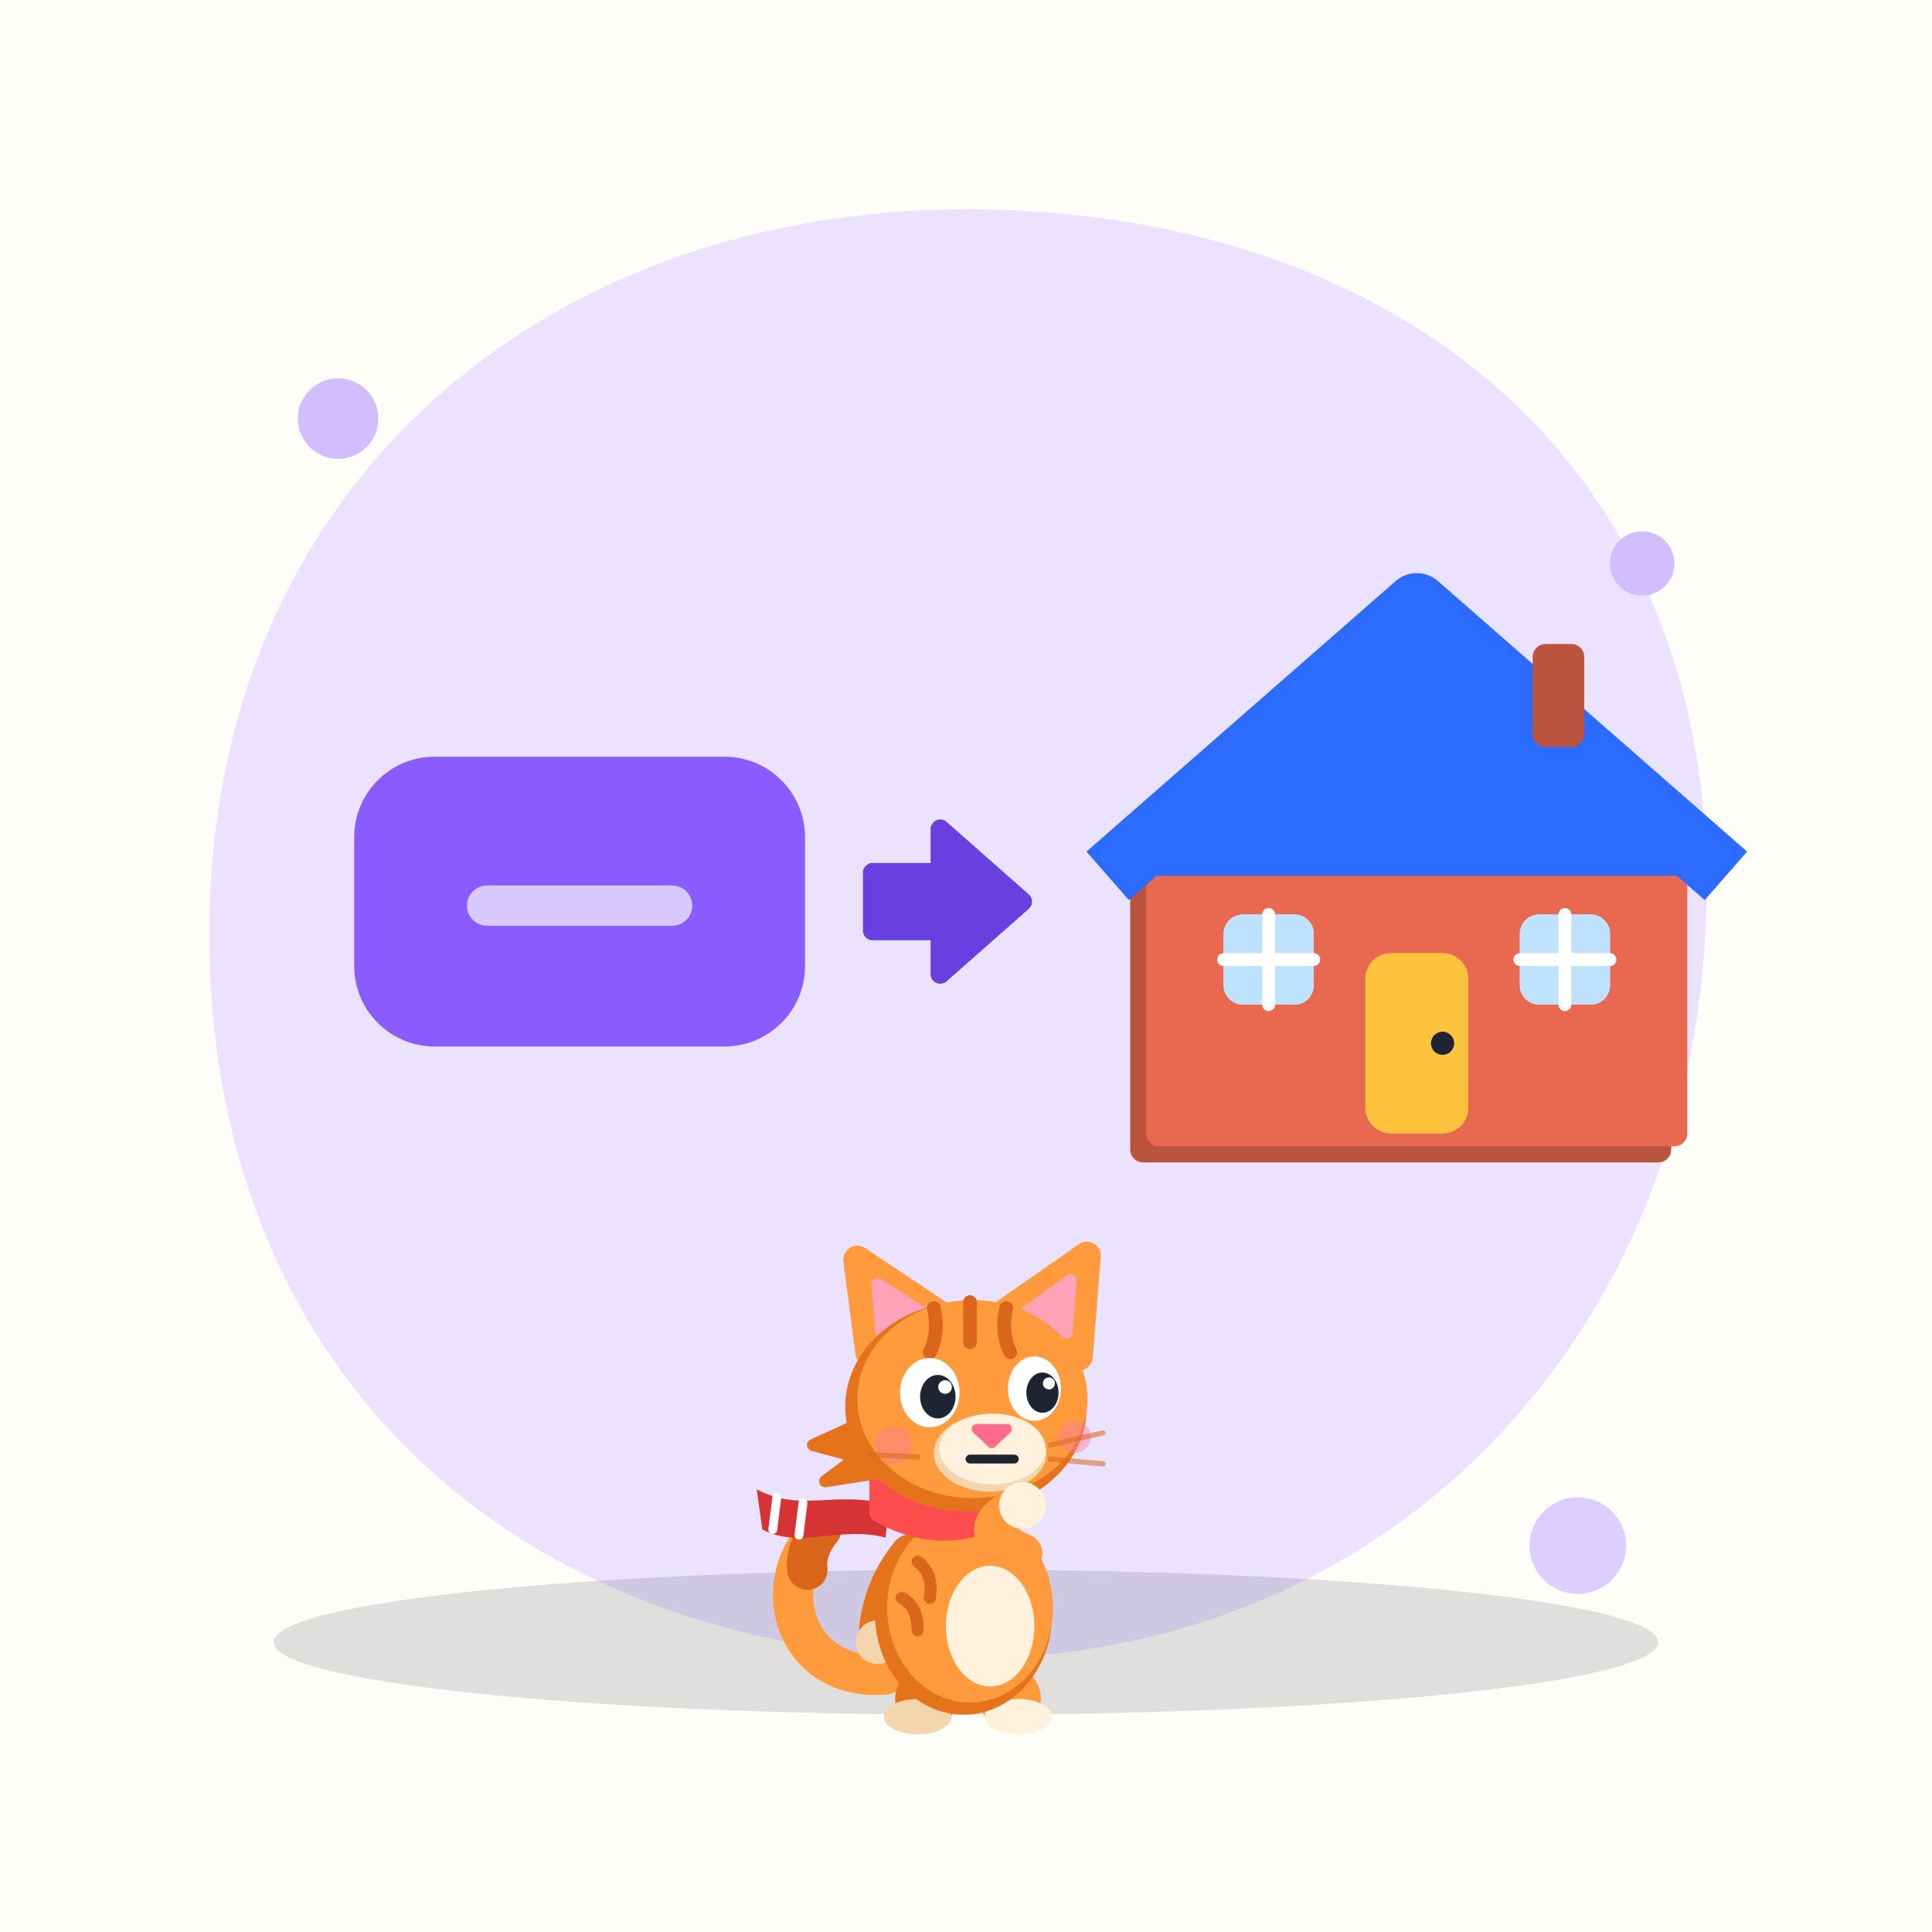
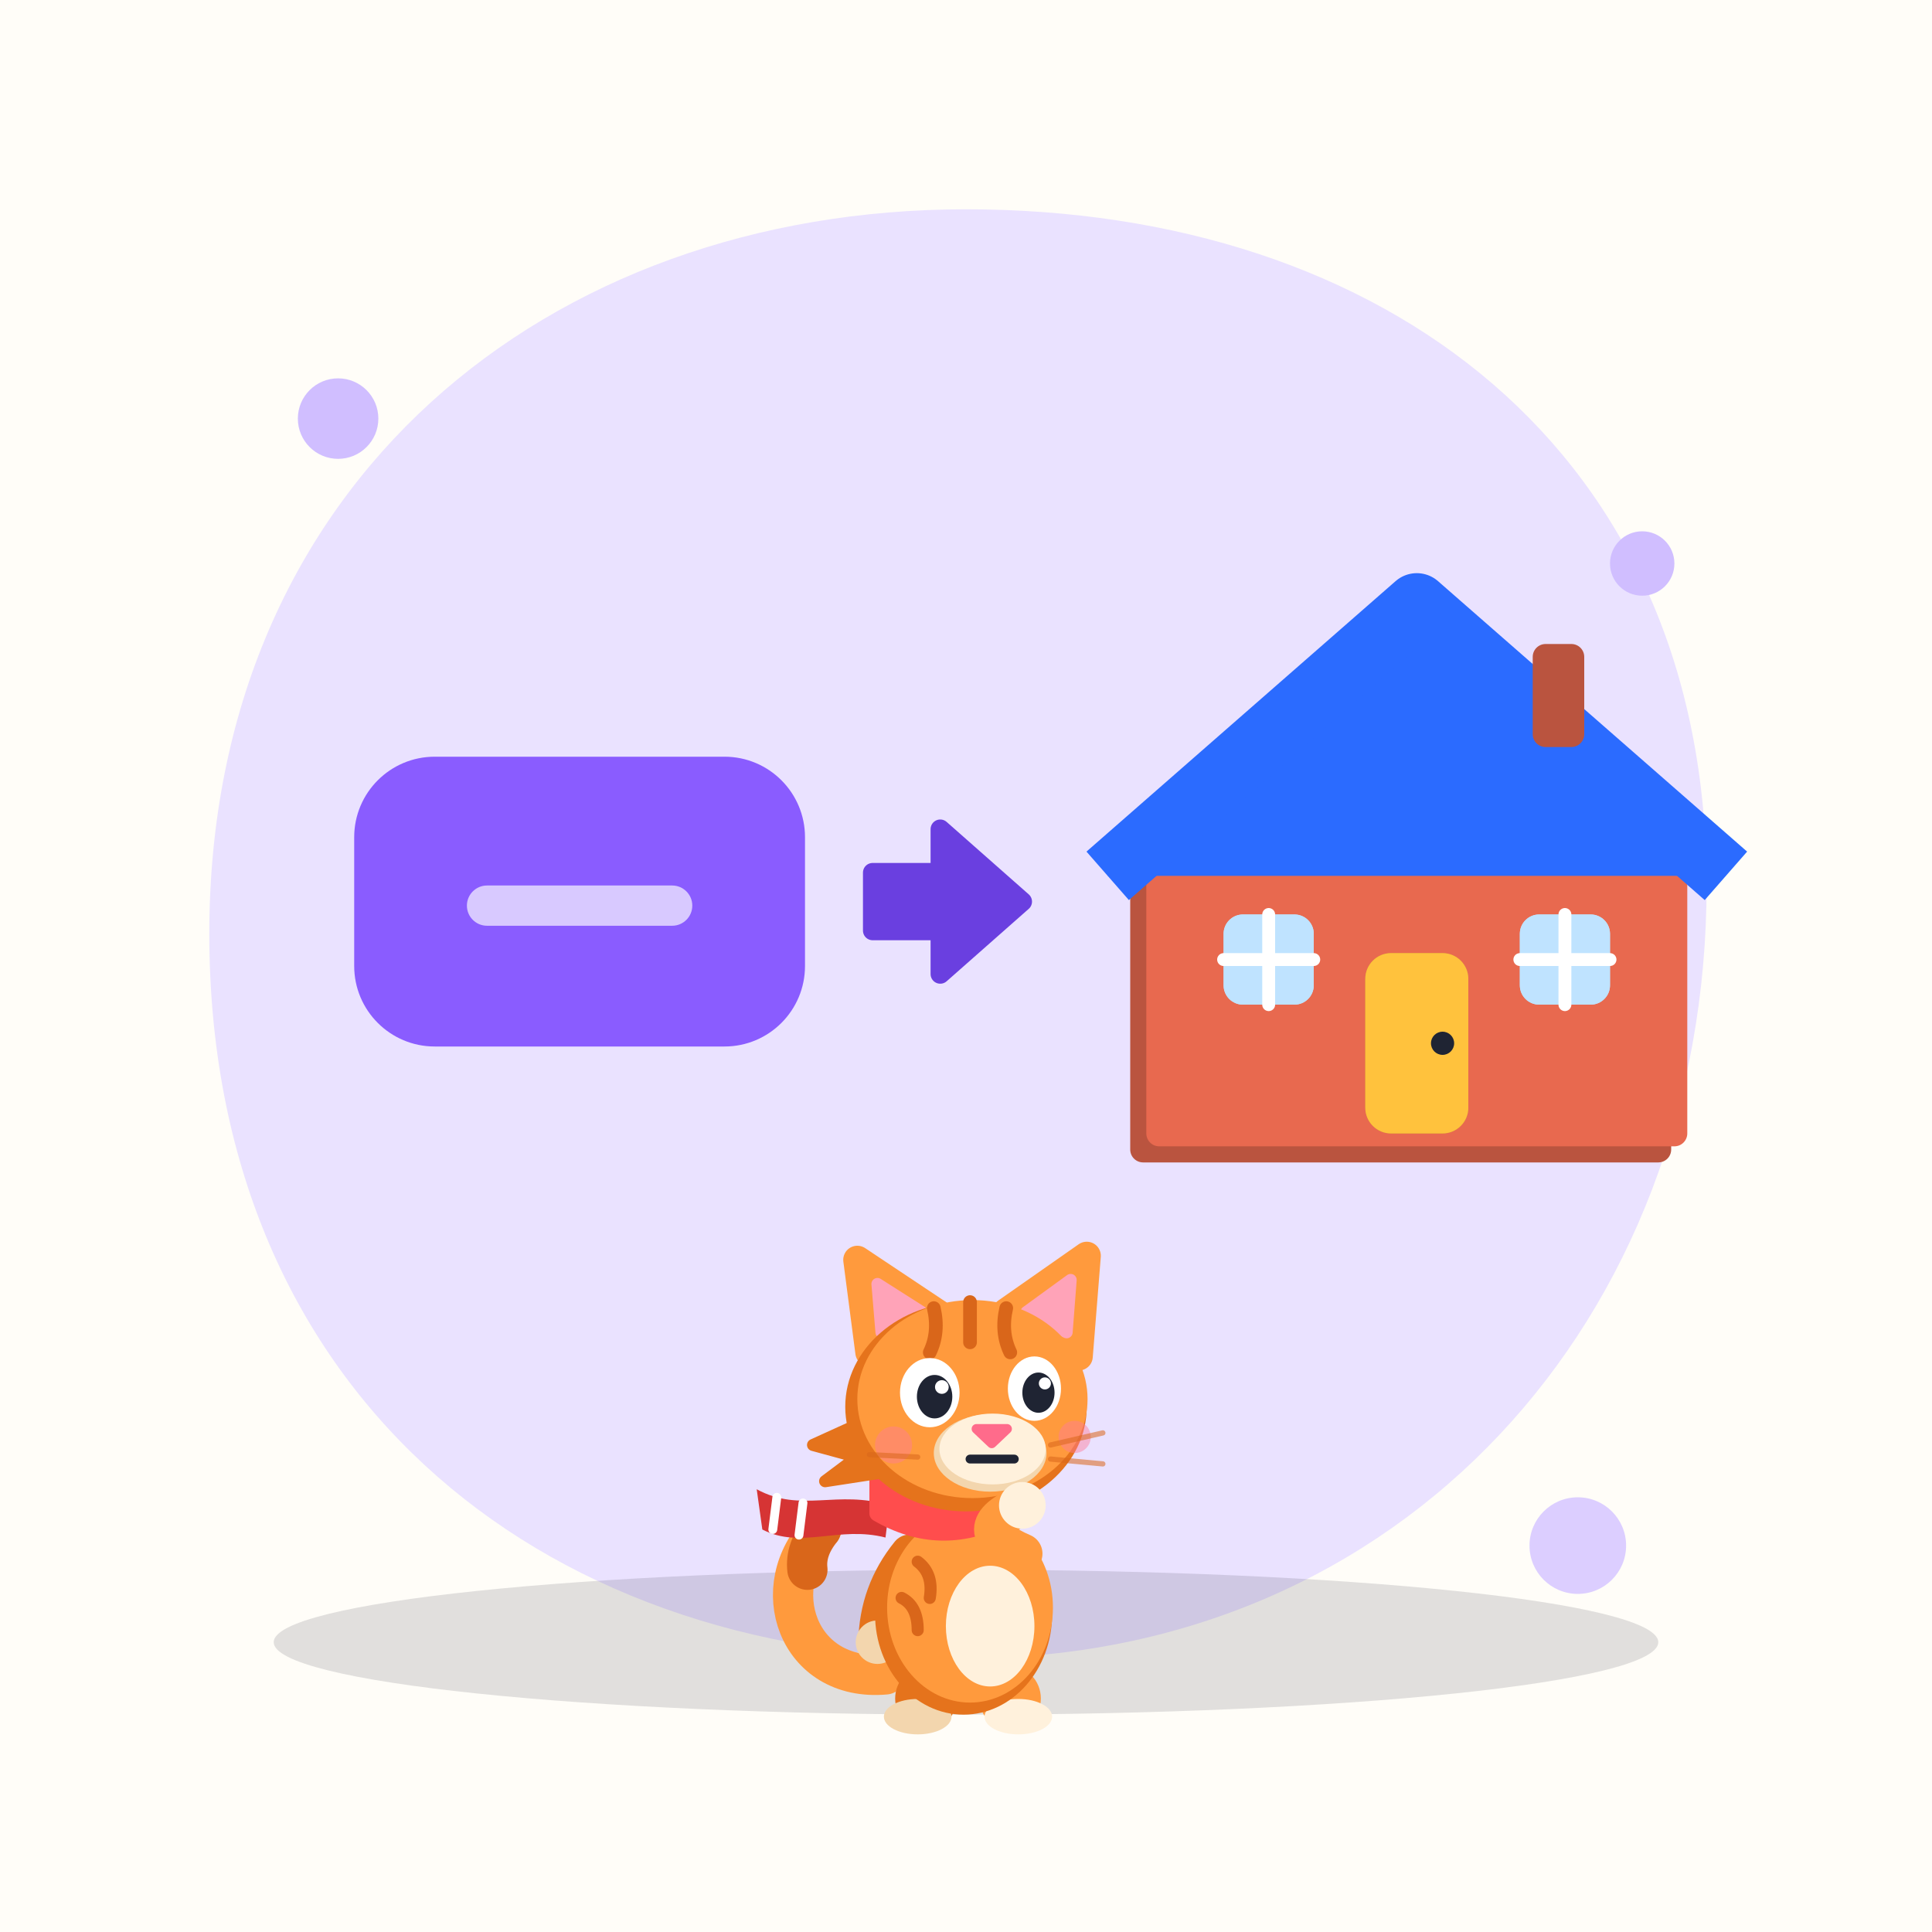
<svg xmlns="http://www.w3.org/2000/svg" viewBox="0 0 240 240" width="240" height="240">
  <rect x="0" y="0" width="240" height="240" rx="0" fill="#fffdf8" />
  <path d="M120 26c52 0 92 30 92 84s-38 96-92 96-94-34-94-90 42-90 94-90Z" fill="#eae2ff" />
  <circle cx="42" cy="52" r="5" fill="#d0beff" />
  <circle cx="204" cy="70" r="4" fill="#d0beff" />
  <circle cx="196" cy="192" r="6" fill="#dcceff" />
  <ellipse cx="120" cy="204" rx="86" ry="9" fill="#1f243322" />
  <g transform="translate(72 112)">
    <rect x="-28" y="-18" width="56" height="36" rx="10" fill="#8a5cff" />
    <rect x="-14" y="-2" width="28" height="5" rx="2.5" fill="#ffffffaa" />
  </g>
  <g transform="translate(118 112) scale(0.6 0.6)">
    <path d="M-16-6h14v-9l17 15-17 15v-9h-14Z" fill="#6a3fe0" stroke="#6a3fe0" stroke-width="4" stroke-linejoin="round" />
  </g>
  <g transform="translate(176 112) scale(0.8 0.8)">
    <g transform="translate(-2.5 2.5)">
      <path d="M-40-6L0-40 40-6V36h-80Z" fill="#ba543f" stroke="#ba543f" stroke-width="4" stroke-linejoin="round" />
    </g>
    <path d="M-40-6L0-40 40-6V36h-80Z" fill="#e8694f" stroke="#e8694f" stroke-width="4" stroke-linejoin="round" />
    <path d="M-48-4L0-46 48-4" fill="#2b6bff" stroke="#2b6bff" stroke-width="10" stroke-linejoin="round" />
    <rect x="-8" y="8" width="16" height="28" rx="4" fill="#cc9b31" />
    <rect x="-8" y="8" width="16" height="28" rx="4" fill="#ffc23d" />
    <circle cx="4" cy="22" r="1.8" fill="#1f2433" />
    <rect x="-30" y="2" width="14" height="14" rx="3" fill="#bfe3ff" />
    <rect x="-30" y="2" width="14" height="14" rx="3" fill="#bfe3ff" />
    <rect x="16" y="2" width="14" height="14" rx="3" fill="#bfe3ff" />
    <rect x="16" y="2" width="14" height="14" rx="3" fill="#bfe3ff" />
    <path d="M-23 2v14M-30 9h14M23 2v14M16 9h14" fill="none" stroke="#fff" stroke-width="2" stroke-linecap="round" stroke-linejoin="round" />
    <rect x="18" y="-40" width="8" height="16" rx="2" fill="#ba543f" />
  </g>
  <g transform="translate(120 214) scale(0.5 0.5)">
    <g transform="translate(-140 -124)">
      <path d="M120 112C98 114 90 90 104 76" fill="none" stroke="#ff9a3d" stroke-width="10" stroke-linecap="round" stroke-linejoin="round" />
      <path d="M104 76q-4 5-3.4 10" fill="none" stroke="#d9661a" stroke-width="10" stroke-linecap="round" stroke-linejoin="round" />
      <path d="M126 82Q118.2 91.6 118 104" fill="none" stroke="#e5731c" stroke-width="9.5" stroke-linecap="round" stroke-linejoin="round" />
      <circle cx="118" cy="104" r="5.4" fill="#f3d6ae" />
      <ellipse cx="130" cy="118" rx="7.6" ry="8" fill="#e5731c" />
      <ellipse cx="151" cy="118" rx="7.6" ry="8" fill="#ff9a3d" />
      <ellipse cx="128" cy="122.5" rx="8.4" ry="4.4" fill="#f3d6ae" />
      <ellipse cx="153" cy="122.5" rx="8.4" ry="4.4" fill="#fff1dc" />
      <g transform="">
        <ellipse cx="139.4" cy="97" rx="22" ry="25" fill="#e5731c" />
        <ellipse cx="141" cy="95.4" rx="20.6" ry="23.6" fill="#ff9a3d" />
        <ellipse cx="146" cy="100" rx="11" ry="15" fill="#fff1dc" />
        <path d="M128 84q4 3 3 9M124 93q4 2 4 8" fill="none" stroke="#d9661a" stroke-width="3" stroke-linecap="round" stroke-linejoin="round" />
      </g>
      <g class="cat-scarf" transform="translate(0 0)">
        <path class="cat-scarf-tail" d="M121 70C108 66 99 72 88 66l1.4 10c9.6 5 19-1 30.6 2Z" fill="#d63434" style="transform-origin:121px 72px" />
        <path d="M118 64q15 8 30 1l1.4 8q-16 8-31.4-1Z" fill="#ff4d4d" stroke="#ff4d4d" stroke-width="4" stroke-linejoin="round" />
        <path d="M93 68l-1 8M99.5 69.4l-1 8" stroke="#fff" stroke-width="2.2" stroke-linecap="round" />
      </g>
      <path d="M116 32L113 9L134 23Z" fill="#ff9a3d" stroke="#ff9a3d" stroke-width="7" stroke-linejoin="round" />
      <path d="M119 27L118 15L129 22Z" fill="#ffa3b8" stroke="#ffa3b8" stroke-width="3" stroke-linejoin="round" />
      <g class="cat-ear-right" style="transform-origin:156px 26px">
        <path d="M150 22L170 8L168 33Z" fill="#ff9a3d" stroke="#ff9a3d" stroke-width="7" stroke-linejoin="round" />
        <path d="M155 22L166 14L165 27Z" fill="#ffa3b8" stroke="#ffa3b8" stroke-width="3" stroke-linejoin="round" />
      </g>
      <path d="M113 50L102 55L113 58L105 64L118 62Z" fill="#e5731c" stroke="#e5731c" stroke-width="3" stroke-linejoin="round" />
      <ellipse cx="140" cy="45.5" rx="30" ry="26" fill="#e5731c" />
      <ellipse cx="141.6" cy="43.6" rx="28.6" ry="24.6" fill="#ff9a3d" />
      <path d="M132 21q1.4 6-1 11M141 19.5v10M150 21q-1.4 6 1 11" stroke="#d9661a" stroke-width="3.4" stroke-linecap="round" fill="none" />
      <ellipse cx="146" cy="57" rx="14" ry="9.6" fill="#f3d6ae" />
      <ellipse cx="146.6" cy="56" rx="13.2" ry="8.8" fill="#fff1dc" />
      <circle cx="122" cy="55" r="4.6" fill="#ff7a9a" opacity=".45" />
      <circle cx="167" cy="53" r="4" fill="#ff7a9a" opacity=".45" />
      <g class="cat-blink" style="transform-origin:145px 42px">
        <ellipse cx="131" cy="42" rx="7.4" ry="8.6" fill="#fff" />
        <ellipse cx="157" cy="41" rx="6.6" ry="8" fill="#fff" />
        <g class="cat-gaze">
-           <ellipse cx="133" cy="43" rx="4.4" ry="5.4" fill="#1f2433" />
-           <ellipse cx="159" cy="42" rx="4" ry="5" fill="#1f2433" />
-           <circle class="cat-pupil-shine" cx="134.8" cy="40.6" r="1.7" fill="#fff" />
-           <circle class="cat-pupil-shine" cx="160.6" cy="39.7" r="1.5" fill="#fff" />
+           <ellipse cx="132.2" cy="43" rx="4.4" ry="5.4" fill="#1f2433" />
+           <ellipse cx="158" cy="42" rx="4" ry="5" fill="#1f2433" />
+           <circle class="cat-pupil-shine" cx="134" cy="40.6" r="1.7" fill="#fff" />
+           <circle class="cat-pupil-shine" cx="159.6" cy="39.7" r="1.5" fill="#fff" />
        </g>
      </g>
      <path d="M142.6 51h7.6l-3.8 3.6Z" fill="#ff6b8b" stroke="#ff6b8b" stroke-width="2.4" stroke-linejoin="round" />
      <path d="M141 58.5h11" stroke="#1f2433" stroke-width="2.2" stroke-linecap="round" />
      <path d="M161 55l13-3M161 58.5l13 1.2M128 58l-12-.6" stroke="#d9661a" stroke-width="1.3" stroke-linecap="round" opacity=".55" />
      <path d="M154 82Q140 76 154 70" fill="none" stroke="#ff9a3d" stroke-width="10" stroke-linecap="round" stroke-linejoin="round" />
      <circle cx="154" cy="70" r="5.8" fill="#fff1dc" />
    </g>
  </g>
</svg>
